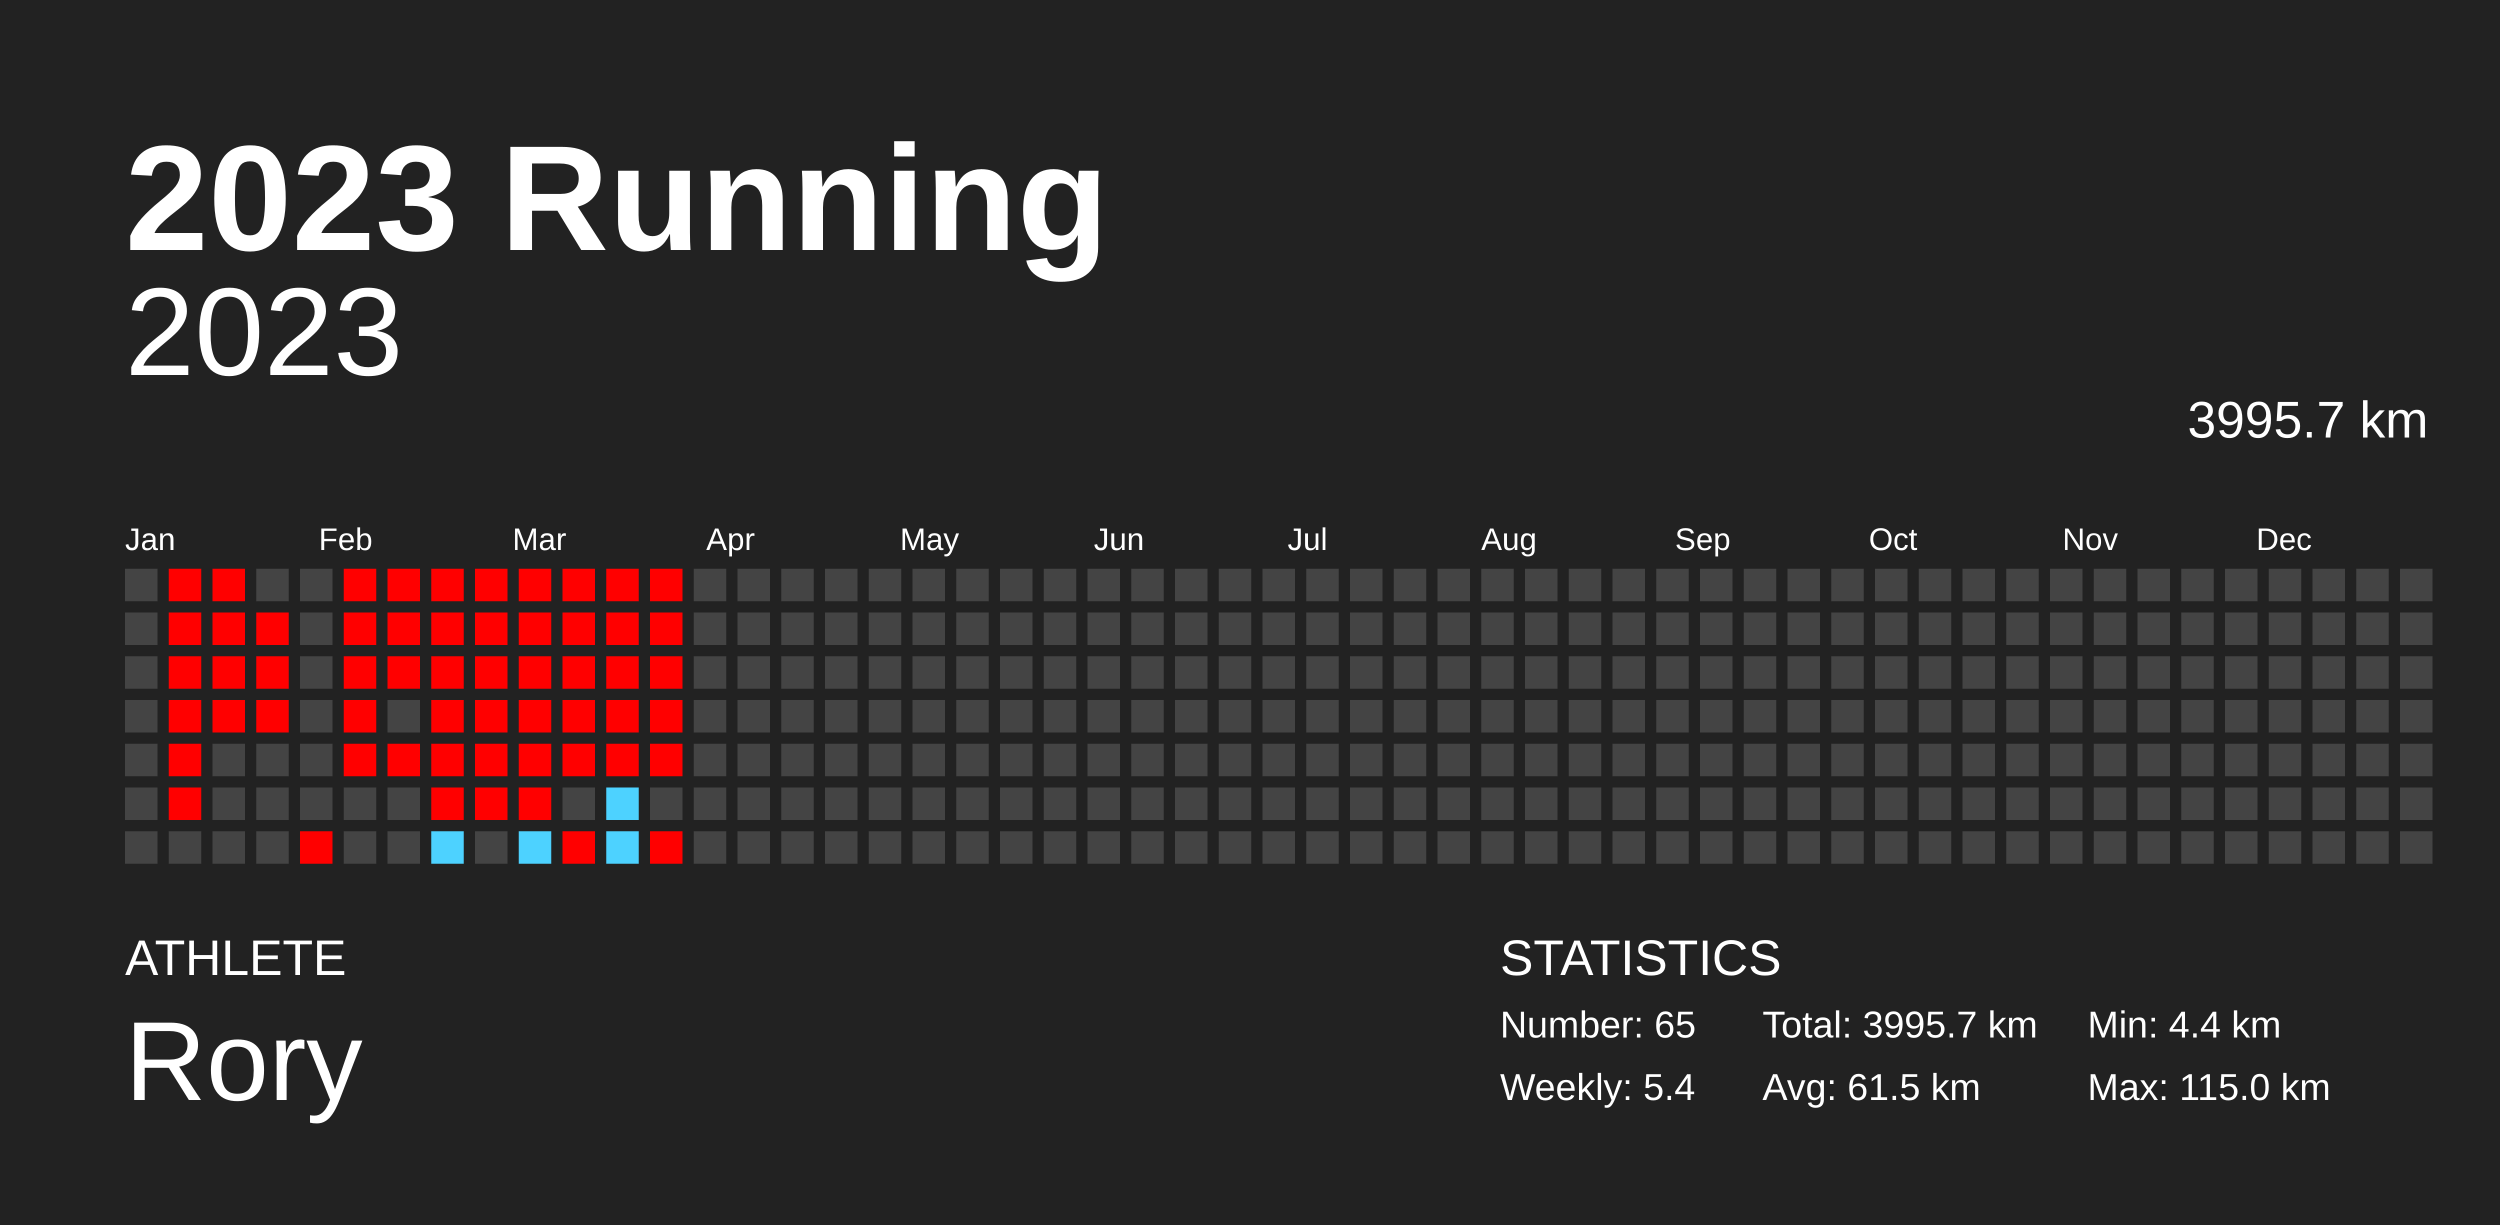
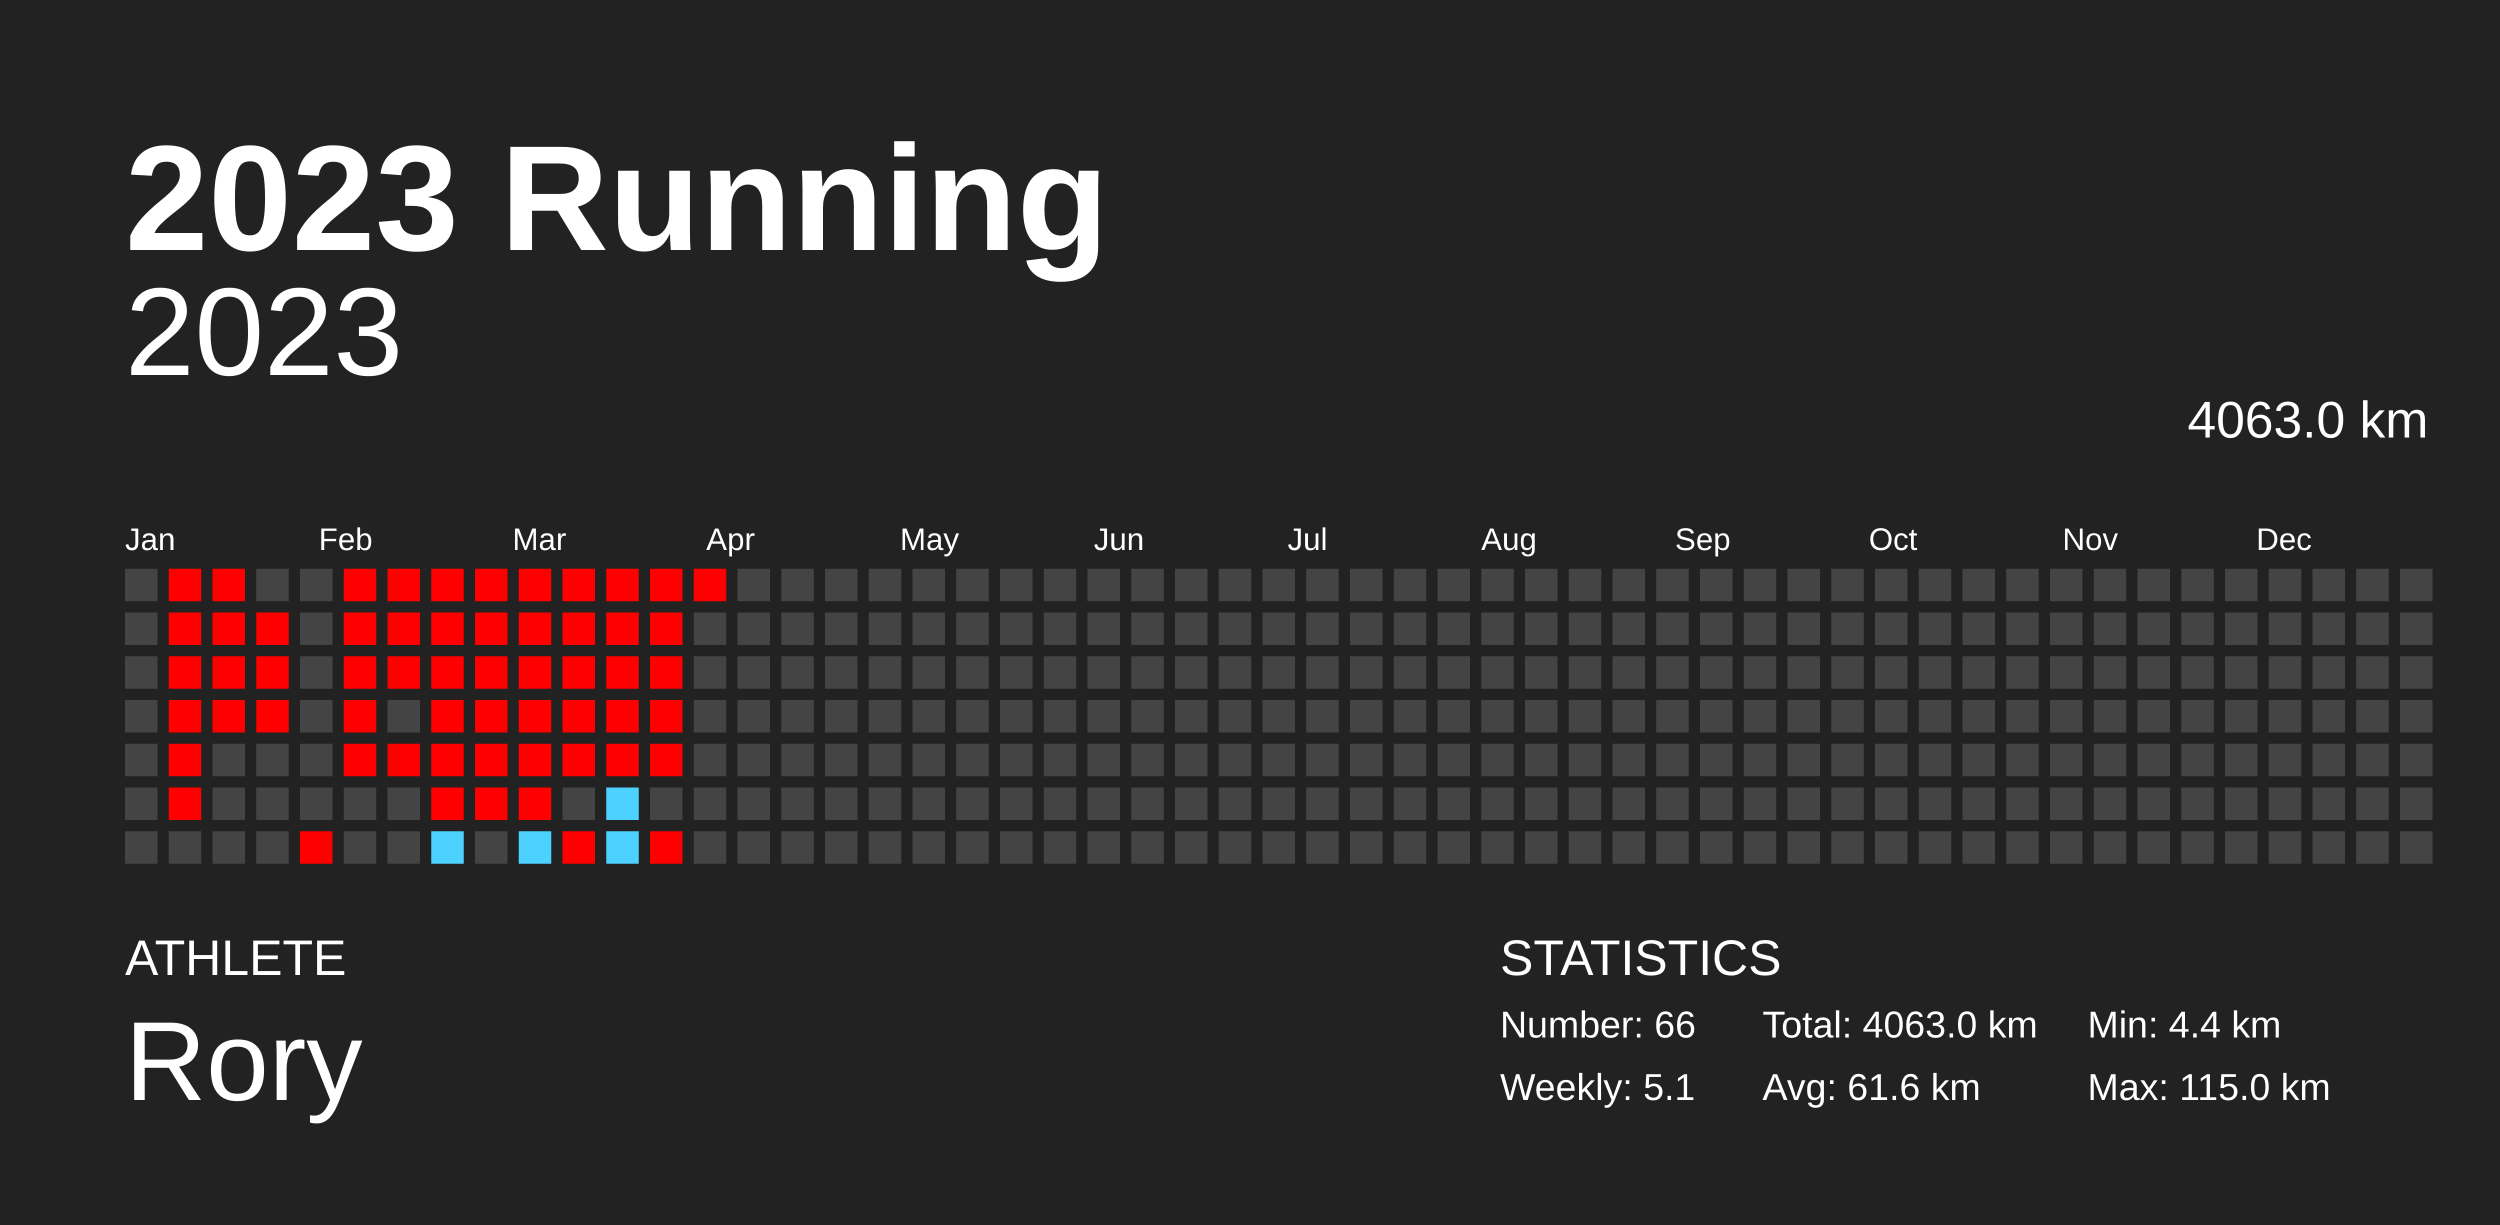
<svg xmlns="http://www.w3.org/2000/svg" baseProfile="full" height="98mm" version="1.1" viewBox="0,0,200,98" width="200mm">
  <defs />
  <rect fill="#222222" height="98" width="200" x="0" y="0" />
  <text fill="#FFFFFF" style="font-size:12px; font-family:Arial; font-weight:bold;" x="10" y="20">2023 Running</text>
  <text fill="#FFFFFF" style="font-size:4px; font-family:Arial" x="10" y="78">ATHLETE</text>
  <text fill="#FFFFFF" style="font-size:9px; font-family:Arial" x="10" y="88">Rory</text>
  <text fill="#FFFFFF" style="font-size:4px; font-family:Arial" x="120" y="78">STATISTICS</text>
-   <text fill="#FFFFFF" style="font-size:3px; font-family:Arial" x="120" y="83">Number: 65</text>
-   <text fill="#FFFFFF" style="font-size:3px; font-family:Arial" x="120" y="88">Weekly: 5.4</text>
-   <text fill="#FFFFFF" style="font-size:3px; font-family:Arial" x="141" y="83">Total: 3995.7 km</text>
-   <text fill="#FFFFFF" style="font-size:3px; font-family:Arial" x="141" y="88">Avg: 61.5 km</text>
+   <text fill="#FFFFFF" style="font-size:3px; font-family:Arial" x="120" y="83">Number: 66</text>
+   <text fill="#FFFFFF" style="font-size:3px; font-family:Arial" x="120" y="88">Weekly: 5.1</text>
+   <text fill="#FFFFFF" style="font-size:3px; font-family:Arial" x="141" y="83">Total: 4063.0 km</text>
+   <text fill="#FFFFFF" style="font-size:3px; font-family:Arial" x="141" y="88">Avg: 61.6 km</text>
  <text fill="#FFFFFF" style="font-size:3px; font-family:Arial" x="167" y="83">Min: 4.4 km</text>
  <text fill="#FFFFFF" style="font-size:3px; font-family:Arial" x="167" y="88">Max: 115.0 km</text>
  <text alignment-baseline="hanging" fill="#FFFFFF" style="font-size:10.0px; font-family:Arial;" x="10" y="30">2023</text>
-   <text alignment-baseline="hanging" fill="#FFFFFF" style="font-size:4.125px; font-family:Arial;" x="175" y="35">3995.7 km</text>
+   <text alignment-baseline="hanging" fill="#FFFFFF" style="font-size:4.125px; font-family:Arial;" x="175" y="35">4063.0 km</text>
  <text fill="#FFFFFF" style="font-size:2.5px; font-family:Arial" x="10.0" y="44">Jan</text>
  <text fill="#FFFFFF" style="font-size:2.5px; font-family:Arial" x="25.5" y="44">Feb</text>
  <text fill="#FFFFFF" style="font-size:2.5px; font-family:Arial" x="41.0" y="44">Mar</text>
  <text fill="#FFFFFF" style="font-size:2.5px; font-family:Arial" x="56.5" y="44">Apr</text>
  <text fill="#FFFFFF" style="font-size:2.5px; font-family:Arial" x="72.0" y="44">May</text>
  <text fill="#FFFFFF" style="font-size:2.5px; font-family:Arial" x="87.5" y="44">Jun</text>
  <text fill="#FFFFFF" style="font-size:2.5px; font-family:Arial" x="103.0" y="44">Jul</text>
  <text fill="#FFFFFF" style="font-size:2.5px; font-family:Arial" x="118.5" y="44">Aug</text>
  <text fill="#FFFFFF" style="font-size:2.5px; font-family:Arial" x="134.0" y="44">Sep</text>
  <text fill="#FFFFFF" style="font-size:2.5px; font-family:Arial" x="149.5" y="44">Oct</text>
  <text fill="#FFFFFF" style="font-size:2.5px; font-family:Arial" x="165.0" y="44">Nov</text>
  <text fill="#FFFFFF" style="font-size:2.5px; font-family:Arial" x="180.5" y="44">Dec</text>
  <rect fill="#444444" height="2.6" width="2.6" x="10.0" y="45.5" />
  <rect fill="#444444" height="2.6" width="2.6" x="10.0" y="49.0" />
  <rect fill="#444444" height="2.6" width="2.6" x="10.0" y="52.5" />
  <rect fill="#444444" height="2.6" width="2.6" x="10.0" y="56.0" />
  <rect fill="#444444" height="2.6" width="2.6" x="10.0" y="59.5" />
  <rect fill="#444444" height="2.6" width="2.6" x="10.0" y="63.0" />
  <rect fill="#444444" height="2.6" width="2.6" x="10.0" y="66.5" />
  <rect fill="red" height="2.6" width="2.6" x="13.5" y="45.5" />
  <rect fill="red" height="2.6" width="2.6" x="13.5" y="49.0" />
  <rect fill="red" height="2.6" width="2.6" x="13.5" y="52.5" />
  <rect fill="red" height="2.6" width="2.6" x="13.5" y="56.0" />
  <rect fill="red" height="2.6" width="2.6" x="13.5" y="59.5" />
  <rect fill="red" height="2.6" width="2.6" x="13.5" y="63.0" />
  <rect fill="#444444" height="2.6" width="2.6" x="13.5" y="66.5" />
  <rect fill="red" height="2.6" width="2.6" x="17.0" y="45.5" />
  <rect fill="red" height="2.6" width="2.6" x="17.0" y="49.0" />
  <rect fill="red" height="2.6" width="2.6" x="17.0" y="52.5" />
  <rect fill="red" height="2.6" width="2.6" x="17.0" y="56.0" />
  <rect fill="#444444" height="2.6" width="2.6" x="17.0" y="59.5" />
  <rect fill="#444444" height="2.6" width="2.6" x="17.0" y="63.0" />
  <rect fill="#444444" height="2.6" width="2.6" x="17.0" y="66.5" />
  <rect fill="#444444" height="2.6" width="2.6" x="20.5" y="45.5" />
  <rect fill="red" height="2.6" width="2.6" x="20.5" y="49.0" />
  <rect fill="red" height="2.6" width="2.6" x="20.5" y="52.5" />
  <rect fill="red" height="2.6" width="2.6" x="20.5" y="56.0" />
  <rect fill="#444444" height="2.6" width="2.6" x="20.5" y="59.5" />
  <rect fill="#444444" height="2.6" width="2.6" x="20.5" y="63.0" />
  <rect fill="#444444" height="2.6" width="2.6" x="20.5" y="66.5" />
  <rect fill="#444444" height="2.6" width="2.6" x="24.0" y="45.5" />
  <rect fill="#444444" height="2.6" width="2.6" x="24.0" y="49.0" />
  <rect fill="#444444" height="2.6" width="2.6" x="24.0" y="52.5" />
  <rect fill="#444444" height="2.6" width="2.6" x="24.0" y="56.0" />
  <rect fill="#444444" height="2.6" width="2.6" x="24.0" y="59.5" />
  <rect fill="#444444" height="2.6" width="2.6" x="24.0" y="63.0" />
  <rect fill="red" height="2.6" width="2.6" x="24.0" y="66.5" />
  <rect fill="red" height="2.6" width="2.6" x="27.5" y="45.5" />
  <rect fill="red" height="2.6" width="2.6" x="27.5" y="49.0" />
  <rect fill="red" height="2.6" width="2.6" x="27.5" y="52.5" />
  <rect fill="red" height="2.6" width="2.6" x="27.5" y="56.0" />
  <rect fill="red" height="2.6" width="2.6" x="27.5" y="59.5" />
  <rect fill="#444444" height="2.6" width="2.6" x="27.5" y="63.0" />
  <rect fill="#444444" height="2.6" width="2.6" x="27.5" y="66.5" />
  <rect fill="red" height="2.6" width="2.6" x="31.0" y="45.5" />
  <rect fill="red" height="2.6" width="2.6" x="31.0" y="49.0" />
  <rect fill="red" height="2.6" width="2.6" x="31.0" y="52.5" />
  <rect fill="#444444" height="2.6" width="2.6" x="31.0" y="56.0" />
  <rect fill="red" height="2.6" width="2.6" x="31.0" y="59.5" />
  <rect fill="#444444" height="2.6" width="2.6" x="31.0" y="63.0" />
  <rect fill="#444444" height="2.6" width="2.6" x="31.0" y="66.5" />
  <rect fill="red" height="2.6" width="2.6" x="34.5" y="45.5" />
  <rect fill="red" height="2.6" width="2.6" x="34.5" y="49.0" />
  <rect fill="red" height="2.6" width="2.6" x="34.5" y="52.5" />
  <rect fill="red" height="2.6" width="2.6" x="34.5" y="56.0" />
  <rect fill="red" height="2.6" width="2.6" x="34.5" y="59.5" />
  <rect fill="red" height="2.6" width="2.6" x="34.5" y="63.0" />
  <rect fill="#4dd2ff" height="2.6" width="2.6" x="34.5" y="66.5" />
  <rect fill="red" height="2.6" width="2.6" x="38.0" y="45.5" />
  <rect fill="red" height="2.6" width="2.6" x="38.0" y="49.0" />
  <rect fill="red" height="2.6" width="2.6" x="38.0" y="52.5" />
  <rect fill="red" height="2.6" width="2.6" x="38.0" y="56.0" />
  <rect fill="red" height="2.6" width="2.6" x="38.0" y="59.5" />
  <rect fill="red" height="2.6" width="2.6" x="38.0" y="63.0" />
  <rect fill="#444444" height="2.6" width="2.6" x="38.0" y="66.5" />
  <rect fill="red" height="2.6" width="2.6" x="41.5" y="45.5" />
  <rect fill="red" height="2.6" width="2.6" x="41.5" y="49.0" />
  <rect fill="red" height="2.6" width="2.6" x="41.5" y="52.5" />
  <rect fill="red" height="2.6" width="2.6" x="41.5" y="56.0" />
  <rect fill="red" height="2.6" width="2.6" x="41.5" y="59.5" />
  <rect fill="red" height="2.6" width="2.6" x="41.5" y="63.0" />
  <rect fill="#4dd2ff" height="2.6" width="2.6" x="41.5" y="66.5" />
  <rect fill="red" height="2.6" width="2.6" x="45.0" y="45.5" />
  <rect fill="red" height="2.6" width="2.6" x="45.0" y="49.0" />
  <rect fill="red" height="2.6" width="2.6" x="45.0" y="52.5" />
  <rect fill="red" height="2.6" width="2.6" x="45.0" y="56.0" />
  <rect fill="red" height="2.6" width="2.6" x="45.0" y="59.5" />
  <rect fill="#444444" height="2.6" width="2.6" x="45.0" y="63.0" />
  <rect fill="red" height="2.6" width="2.6" x="45.0" y="66.5" />
  <rect fill="red" height="2.6" width="2.6" x="48.5" y="45.5" />
  <rect fill="red" height="2.6" width="2.6" x="48.5" y="49.0" />
  <rect fill="red" height="2.6" width="2.6" x="48.5" y="52.5" />
  <rect fill="red" height="2.6" width="2.6" x="48.5" y="56.0" />
  <rect fill="red" height="2.6" width="2.6" x="48.5" y="59.5" />
  <rect fill="#4dd2ff" height="2.6" width="2.6" x="48.5" y="63.0" />
  <rect fill="#4dd2ff" height="2.6" width="2.6" x="48.5" y="66.5" />
  <rect fill="red" height="2.6" width="2.6" x="52.0" y="45.5" />
  <rect fill="red" height="2.6" width="2.6" x="52.0" y="49.0" />
  <rect fill="red" height="2.6" width="2.6" x="52.0" y="52.5" />
  <rect fill="red" height="2.6" width="2.6" x="52.0" y="56.0" />
  <rect fill="red" height="2.6" width="2.6" x="52.0" y="59.5" />
  <rect fill="#444444" height="2.6" width="2.6" x="52.0" y="63.0" />
  <rect fill="red" height="2.6" width="2.6" x="52.0" y="66.5" />
-   <rect fill="#444444" height="2.6" width="2.6" x="55.5" y="45.5" />
+   <rect fill="red" height="2.6" width="2.6" x="55.5" y="45.5" />
  <rect fill="#444444" height="2.6" width="2.6" x="55.5" y="49.0" />
  <rect fill="#444444" height="2.6" width="2.6" x="55.5" y="52.5" />
  <rect fill="#444444" height="2.6" width="2.6" x="55.5" y="56.0" />
  <rect fill="#444444" height="2.6" width="2.6" x="55.5" y="59.5" />
  <rect fill="#444444" height="2.6" width="2.6" x="55.5" y="63.0" />
  <rect fill="#444444" height="2.6" width="2.6" x="55.5" y="66.5" />
  <rect fill="#444444" height="2.6" width="2.6" x="59.0" y="45.5" />
  <rect fill="#444444" height="2.6" width="2.6" x="59.0" y="49.0" />
  <rect fill="#444444" height="2.6" width="2.6" x="59.0" y="52.5" />
  <rect fill="#444444" height="2.6" width="2.6" x="59.0" y="56.0" />
  <rect fill="#444444" height="2.6" width="2.6" x="59.0" y="59.5" />
  <rect fill="#444444" height="2.6" width="2.6" x="59.0" y="63.0" />
  <rect fill="#444444" height="2.6" width="2.6" x="59.0" y="66.5" />
  <rect fill="#444444" height="2.6" width="2.6" x="62.5" y="45.5" />
  <rect fill="#444444" height="2.6" width="2.6" x="62.5" y="49.0" />
  <rect fill="#444444" height="2.6" width="2.6" x="62.5" y="52.5" />
  <rect fill="#444444" height="2.6" width="2.6" x="62.5" y="56.0" />
  <rect fill="#444444" height="2.6" width="2.6" x="62.5" y="59.5" />
  <rect fill="#444444" height="2.6" width="2.6" x="62.5" y="63.0" />
  <rect fill="#444444" height="2.6" width="2.6" x="62.5" y="66.5" />
  <rect fill="#444444" height="2.6" width="2.6" x="66.0" y="45.5" />
  <rect fill="#444444" height="2.6" width="2.6" x="66.0" y="49.0" />
  <rect fill="#444444" height="2.6" width="2.6" x="66.0" y="52.5" />
  <rect fill="#444444" height="2.6" width="2.6" x="66.0" y="56.0" />
  <rect fill="#444444" height="2.6" width="2.6" x="66.0" y="59.5" />
  <rect fill="#444444" height="2.6" width="2.6" x="66.0" y="63.0" />
  <rect fill="#444444" height="2.6" width="2.6" x="66.0" y="66.5" />
  <rect fill="#444444" height="2.6" width="2.6" x="69.5" y="45.5" />
  <rect fill="#444444" height="2.6" width="2.6" x="69.5" y="49.0" />
  <rect fill="#444444" height="2.6" width="2.6" x="69.5" y="52.5" />
  <rect fill="#444444" height="2.6" width="2.6" x="69.5" y="56.0" />
  <rect fill="#444444" height="2.6" width="2.6" x="69.5" y="59.5" />
  <rect fill="#444444" height="2.6" width="2.6" x="69.5" y="63.0" />
  <rect fill="#444444" height="2.6" width="2.6" x="69.5" y="66.5" />
  <rect fill="#444444" height="2.6" width="2.6" x="73.0" y="45.5" />
  <rect fill="#444444" height="2.6" width="2.6" x="73.0" y="49.0" />
  <rect fill="#444444" height="2.6" width="2.6" x="73.0" y="52.5" />
  <rect fill="#444444" height="2.6" width="2.6" x="73.0" y="56.0" />
  <rect fill="#444444" height="2.6" width="2.6" x="73.0" y="59.5" />
  <rect fill="#444444" height="2.6" width="2.6" x="73.0" y="63.0" />
  <rect fill="#444444" height="2.6" width="2.6" x="73.0" y="66.5" />
  <rect fill="#444444" height="2.6" width="2.6" x="76.5" y="45.5" />
  <rect fill="#444444" height="2.6" width="2.6" x="76.5" y="49.0" />
  <rect fill="#444444" height="2.6" width="2.6" x="76.5" y="52.5" />
  <rect fill="#444444" height="2.6" width="2.6" x="76.5" y="56.0" />
  <rect fill="#444444" height="2.6" width="2.6" x="76.5" y="59.5" />
  <rect fill="#444444" height="2.6" width="2.6" x="76.5" y="63.0" />
  <rect fill="#444444" height="2.6" width="2.6" x="76.5" y="66.5" />
  <rect fill="#444444" height="2.6" width="2.6" x="80.0" y="45.5" />
  <rect fill="#444444" height="2.6" width="2.6" x="80.0" y="49.0" />
  <rect fill="#444444" height="2.6" width="2.6" x="80.0" y="52.5" />
  <rect fill="#444444" height="2.6" width="2.6" x="80.0" y="56.0" />
  <rect fill="#444444" height="2.6" width="2.6" x="80.0" y="59.5" />
  <rect fill="#444444" height="2.6" width="2.6" x="80.0" y="63.0" />
  <rect fill="#444444" height="2.6" width="2.6" x="80.0" y="66.5" />
  <rect fill="#444444" height="2.6" width="2.6" x="83.5" y="45.5" />
  <rect fill="#444444" height="2.6" width="2.6" x="83.5" y="49.0" />
  <rect fill="#444444" height="2.6" width="2.6" x="83.5" y="52.5" />
  <rect fill="#444444" height="2.6" width="2.6" x="83.5" y="56.0" />
  <rect fill="#444444" height="2.6" width="2.6" x="83.5" y="59.5" />
  <rect fill="#444444" height="2.6" width="2.6" x="83.5" y="63.0" />
  <rect fill="#444444" height="2.6" width="2.6" x="83.5" y="66.5" />
  <rect fill="#444444" height="2.6" width="2.6" x="87.0" y="45.5" />
  <rect fill="#444444" height="2.6" width="2.6" x="87.0" y="49.0" />
  <rect fill="#444444" height="2.6" width="2.6" x="87.0" y="52.5" />
  <rect fill="#444444" height="2.6" width="2.6" x="87.0" y="56.0" />
  <rect fill="#444444" height="2.6" width="2.6" x="87.0" y="59.5" />
  <rect fill="#444444" height="2.6" width="2.6" x="87.0" y="63.0" />
  <rect fill="#444444" height="2.6" width="2.6" x="87.0" y="66.5" />
  <rect fill="#444444" height="2.6" width="2.6" x="90.5" y="45.5" />
  <rect fill="#444444" height="2.6" width="2.6" x="90.5" y="49.0" />
  <rect fill="#444444" height="2.6" width="2.6" x="90.5" y="52.5" />
  <rect fill="#444444" height="2.6" width="2.6" x="90.5" y="56.0" />
  <rect fill="#444444" height="2.6" width="2.6" x="90.5" y="59.5" />
  <rect fill="#444444" height="2.6" width="2.6" x="90.5" y="63.0" />
  <rect fill="#444444" height="2.6" width="2.6" x="90.5" y="66.5" />
  <rect fill="#444444" height="2.6" width="2.6" x="94.0" y="45.5" />
  <rect fill="#444444" height="2.6" width="2.6" x="94.0" y="49.0" />
  <rect fill="#444444" height="2.6" width="2.6" x="94.0" y="52.5" />
  <rect fill="#444444" height="2.6" width="2.6" x="94.0" y="56.0" />
  <rect fill="#444444" height="2.6" width="2.6" x="94.0" y="59.5" />
  <rect fill="#444444" height="2.6" width="2.6" x="94.0" y="63.0" />
  <rect fill="#444444" height="2.6" width="2.6" x="94.0" y="66.5" />
  <rect fill="#444444" height="2.6" width="2.6" x="97.5" y="45.5" />
  <rect fill="#444444" height="2.6" width="2.6" x="97.5" y="49.0" />
  <rect fill="#444444" height="2.6" width="2.6" x="97.5" y="52.5" />
  <rect fill="#444444" height="2.6" width="2.6" x="97.5" y="56.0" />
  <rect fill="#444444" height="2.6" width="2.6" x="97.5" y="59.5" />
  <rect fill="#444444" height="2.6" width="2.6" x="97.5" y="63.0" />
  <rect fill="#444444" height="2.6" width="2.6" x="97.5" y="66.5" />
  <rect fill="#444444" height="2.6" width="2.6" x="101.0" y="45.5" />
  <rect fill="#444444" height="2.6" width="2.6" x="101.0" y="49.0" />
  <rect fill="#444444" height="2.6" width="2.6" x="101.0" y="52.5" />
  <rect fill="#444444" height="2.6" width="2.6" x="101.0" y="56.0" />
  <rect fill="#444444" height="2.6" width="2.6" x="101.0" y="59.5" />
  <rect fill="#444444" height="2.6" width="2.6" x="101.0" y="63.0" />
  <rect fill="#444444" height="2.6" width="2.6" x="101.0" y="66.5" />
  <rect fill="#444444" height="2.6" width="2.6" x="104.5" y="45.5" />
  <rect fill="#444444" height="2.6" width="2.6" x="104.5" y="49.0" />
  <rect fill="#444444" height="2.6" width="2.6" x="104.5" y="52.5" />
  <rect fill="#444444" height="2.6" width="2.6" x="104.5" y="56.0" />
  <rect fill="#444444" height="2.6" width="2.6" x="104.5" y="59.5" />
  <rect fill="#444444" height="2.6" width="2.6" x="104.5" y="63.0" />
  <rect fill="#444444" height="2.6" width="2.6" x="104.5" y="66.5" />
  <rect fill="#444444" height="2.6" width="2.6" x="108.0" y="45.5" />
  <rect fill="#444444" height="2.6" width="2.6" x="108.0" y="49.0" />
  <rect fill="#444444" height="2.6" width="2.6" x="108.0" y="52.5" />
  <rect fill="#444444" height="2.6" width="2.6" x="108.0" y="56.0" />
  <rect fill="#444444" height="2.6" width="2.6" x="108.0" y="59.5" />
  <rect fill="#444444" height="2.6" width="2.6" x="108.0" y="63.0" />
  <rect fill="#444444" height="2.6" width="2.6" x="108.0" y="66.5" />
  <rect fill="#444444" height="2.6" width="2.6" x="111.5" y="45.5" />
  <rect fill="#444444" height="2.6" width="2.6" x="111.5" y="49.0" />
  <rect fill="#444444" height="2.6" width="2.6" x="111.5" y="52.5" />
  <rect fill="#444444" height="2.6" width="2.6" x="111.5" y="56.0" />
  <rect fill="#444444" height="2.6" width="2.6" x="111.5" y="59.5" />
  <rect fill="#444444" height="2.6" width="2.6" x="111.5" y="63.0" />
  <rect fill="#444444" height="2.6" width="2.6" x="111.5" y="66.5" />
  <rect fill="#444444" height="2.6" width="2.6" x="115.0" y="45.5" />
  <rect fill="#444444" height="2.6" width="2.6" x="115.0" y="49.0" />
  <rect fill="#444444" height="2.6" width="2.6" x="115.0" y="52.5" />
  <rect fill="#444444" height="2.6" width="2.6" x="115.0" y="56.0" />
  <rect fill="#444444" height="2.6" width="2.6" x="115.0" y="59.5" />
  <rect fill="#444444" height="2.6" width="2.6" x="115.0" y="63.0" />
  <rect fill="#444444" height="2.6" width="2.6" x="115.0" y="66.5" />
  <rect fill="#444444" height="2.6" width="2.6" x="118.5" y="45.5" />
  <rect fill="#444444" height="2.6" width="2.6" x="118.5" y="49.0" />
  <rect fill="#444444" height="2.6" width="2.6" x="118.5" y="52.5" />
  <rect fill="#444444" height="2.6" width="2.6" x="118.5" y="56.0" />
  <rect fill="#444444" height="2.6" width="2.6" x="118.5" y="59.5" />
  <rect fill="#444444" height="2.6" width="2.6" x="118.5" y="63.0" />
  <rect fill="#444444" height="2.6" width="2.6" x="118.5" y="66.5" />
  <rect fill="#444444" height="2.6" width="2.6" x="122.0" y="45.5" />
  <rect fill="#444444" height="2.6" width="2.6" x="122.0" y="49.0" />
  <rect fill="#444444" height="2.6" width="2.6" x="122.0" y="52.5" />
  <rect fill="#444444" height="2.6" width="2.6" x="122.0" y="56.0" />
  <rect fill="#444444" height="2.6" width="2.6" x="122.0" y="59.5" />
  <rect fill="#444444" height="2.6" width="2.6" x="122.0" y="63.0" />
  <rect fill="#444444" height="2.6" width="2.6" x="122.0" y="66.5" />
  <rect fill="#444444" height="2.6" width="2.6" x="125.5" y="45.5" />
  <rect fill="#444444" height="2.6" width="2.6" x="125.5" y="49.0" />
  <rect fill="#444444" height="2.6" width="2.6" x="125.5" y="52.5" />
  <rect fill="#444444" height="2.6" width="2.6" x="125.5" y="56.0" />
  <rect fill="#444444" height="2.6" width="2.6" x="125.5" y="59.5" />
  <rect fill="#444444" height="2.6" width="2.6" x="125.5" y="63.0" />
  <rect fill="#444444" height="2.6" width="2.6" x="125.5" y="66.5" />
  <rect fill="#444444" height="2.6" width="2.6" x="129.0" y="45.5" />
  <rect fill="#444444" height="2.6" width="2.6" x="129.0" y="49.0" />
  <rect fill="#444444" height="2.6" width="2.6" x="129.0" y="52.5" />
  <rect fill="#444444" height="2.6" width="2.6" x="129.0" y="56.0" />
  <rect fill="#444444" height="2.6" width="2.6" x="129.0" y="59.5" />
  <rect fill="#444444" height="2.6" width="2.6" x="129.0" y="63.0" />
  <rect fill="#444444" height="2.6" width="2.6" x="129.0" y="66.5" />
  <rect fill="#444444" height="2.6" width="2.6" x="132.5" y="45.5" />
  <rect fill="#444444" height="2.6" width="2.6" x="132.5" y="49.0" />
  <rect fill="#444444" height="2.6" width="2.6" x="132.5" y="52.5" />
  <rect fill="#444444" height="2.6" width="2.6" x="132.5" y="56.0" />
  <rect fill="#444444" height="2.6" width="2.6" x="132.5" y="59.5" />
  <rect fill="#444444" height="2.6" width="2.6" x="132.5" y="63.0" />
  <rect fill="#444444" height="2.6" width="2.6" x="132.5" y="66.5" />
  <rect fill="#444444" height="2.6" width="2.6" x="136.0" y="45.5" />
  <rect fill="#444444" height="2.6" width="2.6" x="136.0" y="49.0" />
  <rect fill="#444444" height="2.6" width="2.6" x="136.0" y="52.5" />
  <rect fill="#444444" height="2.6" width="2.6" x="136.0" y="56.0" />
  <rect fill="#444444" height="2.6" width="2.6" x="136.0" y="59.5" />
  <rect fill="#444444" height="2.6" width="2.6" x="136.0" y="63.0" />
  <rect fill="#444444" height="2.6" width="2.6" x="136.0" y="66.5" />
  <rect fill="#444444" height="2.6" width="2.6" x="139.5" y="45.5" />
  <rect fill="#444444" height="2.6" width="2.6" x="139.5" y="49.0" />
  <rect fill="#444444" height="2.6" width="2.6" x="139.5" y="52.5" />
  <rect fill="#444444" height="2.6" width="2.6" x="139.5" y="56.0" />
  <rect fill="#444444" height="2.6" width="2.6" x="139.5" y="59.5" />
  <rect fill="#444444" height="2.6" width="2.6" x="139.5" y="63.0" />
  <rect fill="#444444" height="2.6" width="2.6" x="139.5" y="66.5" />
  <rect fill="#444444" height="2.6" width="2.6" x="143.0" y="45.5" />
  <rect fill="#444444" height="2.6" width="2.6" x="143.0" y="49.0" />
  <rect fill="#444444" height="2.6" width="2.6" x="143.0" y="52.5" />
  <rect fill="#444444" height="2.6" width="2.6" x="143.0" y="56.0" />
  <rect fill="#444444" height="2.6" width="2.6" x="143.0" y="59.5" />
  <rect fill="#444444" height="2.6" width="2.6" x="143.0" y="63.0" />
  <rect fill="#444444" height="2.6" width="2.6" x="143.0" y="66.5" />
  <rect fill="#444444" height="2.6" width="2.6" x="146.5" y="45.5" />
  <rect fill="#444444" height="2.6" width="2.6" x="146.5" y="49.0" />
  <rect fill="#444444" height="2.6" width="2.6" x="146.5" y="52.5" />
  <rect fill="#444444" height="2.6" width="2.6" x="146.5" y="56.0" />
  <rect fill="#444444" height="2.6" width="2.6" x="146.5" y="59.5" />
  <rect fill="#444444" height="2.6" width="2.6" x="146.5" y="63.0" />
  <rect fill="#444444" height="2.6" width="2.6" x="146.5" y="66.5" />
  <rect fill="#444444" height="2.6" width="2.6" x="150.0" y="45.5" />
  <rect fill="#444444" height="2.6" width="2.6" x="150.0" y="49.0" />
  <rect fill="#444444" height="2.6" width="2.6" x="150.0" y="52.5" />
  <rect fill="#444444" height="2.6" width="2.6" x="150.0" y="56.0" />
  <rect fill="#444444" height="2.6" width="2.6" x="150.0" y="59.5" />
  <rect fill="#444444" height="2.6" width="2.6" x="150.0" y="63.0" />
  <rect fill="#444444" height="2.6" width="2.6" x="150.0" y="66.5" />
  <rect fill="#444444" height="2.6" width="2.6" x="153.5" y="45.5" />
  <rect fill="#444444" height="2.6" width="2.6" x="153.5" y="49.0" />
  <rect fill="#444444" height="2.6" width="2.6" x="153.5" y="52.5" />
  <rect fill="#444444" height="2.6" width="2.6" x="153.5" y="56.0" />
  <rect fill="#444444" height="2.6" width="2.6" x="153.5" y="59.5" />
  <rect fill="#444444" height="2.6" width="2.6" x="153.5" y="63.0" />
  <rect fill="#444444" height="2.6" width="2.6" x="153.5" y="66.5" />
  <rect fill="#444444" height="2.6" width="2.6" x="157.0" y="45.5" />
  <rect fill="#444444" height="2.6" width="2.6" x="157.0" y="49.0" />
  <rect fill="#444444" height="2.6" width="2.6" x="157.0" y="52.5" />
  <rect fill="#444444" height="2.6" width="2.6" x="157.0" y="56.0" />
  <rect fill="#444444" height="2.6" width="2.6" x="157.0" y="59.5" />
  <rect fill="#444444" height="2.6" width="2.6" x="157.0" y="63.0" />
  <rect fill="#444444" height="2.6" width="2.6" x="157.0" y="66.5" />
  <rect fill="#444444" height="2.6" width="2.6" x="160.5" y="45.5" />
  <rect fill="#444444" height="2.6" width="2.6" x="160.5" y="49.0" />
  <rect fill="#444444" height="2.6" width="2.6" x="160.5" y="52.5" />
  <rect fill="#444444" height="2.6" width="2.6" x="160.5" y="56.0" />
  <rect fill="#444444" height="2.6" width="2.6" x="160.5" y="59.5" />
  <rect fill="#444444" height="2.6" width="2.6" x="160.5" y="63.0" />
  <rect fill="#444444" height="2.6" width="2.6" x="160.5" y="66.5" />
  <rect fill="#444444" height="2.6" width="2.6" x="164.0" y="45.5" />
  <rect fill="#444444" height="2.6" width="2.6" x="164.0" y="49.0" />
  <rect fill="#444444" height="2.6" width="2.6" x="164.0" y="52.5" />
  <rect fill="#444444" height="2.6" width="2.6" x="164.0" y="56.0" />
  <rect fill="#444444" height="2.6" width="2.6" x="164.0" y="59.5" />
  <rect fill="#444444" height="2.6" width="2.6" x="164.0" y="63.0" />
  <rect fill="#444444" height="2.6" width="2.6" x="164.0" y="66.5" />
  <rect fill="#444444" height="2.6" width="2.6" x="167.5" y="45.5" />
  <rect fill="#444444" height="2.6" width="2.6" x="167.5" y="49.0" />
  <rect fill="#444444" height="2.6" width="2.6" x="167.5" y="52.5" />
  <rect fill="#444444" height="2.6" width="2.6" x="167.5" y="56.0" />
  <rect fill="#444444" height="2.6" width="2.6" x="167.5" y="59.5" />
  <rect fill="#444444" height="2.6" width="2.6" x="167.5" y="63.0" />
  <rect fill="#444444" height="2.6" width="2.6" x="167.5" y="66.5" />
  <rect fill="#444444" height="2.6" width="2.6" x="171.0" y="45.5" />
  <rect fill="#444444" height="2.6" width="2.6" x="171.0" y="49.0" />
  <rect fill="#444444" height="2.6" width="2.6" x="171.0" y="52.5" />
  <rect fill="#444444" height="2.6" width="2.6" x="171.0" y="56.0" />
  <rect fill="#444444" height="2.6" width="2.6" x="171.0" y="59.5" />
  <rect fill="#444444" height="2.6" width="2.6" x="171.0" y="63.0" />
  <rect fill="#444444" height="2.6" width="2.6" x="171.0" y="66.5" />
  <rect fill="#444444" height="2.6" width="2.6" x="174.5" y="45.5" />
  <rect fill="#444444" height="2.6" width="2.6" x="174.5" y="49.0" />
  <rect fill="#444444" height="2.6" width="2.6" x="174.5" y="52.5" />
  <rect fill="#444444" height="2.6" width="2.6" x="174.5" y="56.0" />
  <rect fill="#444444" height="2.6" width="2.6" x="174.5" y="59.5" />
  <rect fill="#444444" height="2.6" width="2.6" x="174.5" y="63.0" />
  <rect fill="#444444" height="2.6" width="2.6" x="174.5" y="66.5" />
  <rect fill="#444444" height="2.6" width="2.6" x="178.0" y="45.5" />
  <rect fill="#444444" height="2.6" width="2.6" x="178.0" y="49.0" />
  <rect fill="#444444" height="2.6" width="2.6" x="178.0" y="52.5" />
  <rect fill="#444444" height="2.6" width="2.6" x="178.0" y="56.0" />
  <rect fill="#444444" height="2.6" width="2.6" x="178.0" y="59.5" />
  <rect fill="#444444" height="2.6" width="2.6" x="178.0" y="63.0" />
  <rect fill="#444444" height="2.6" width="2.6" x="178.0" y="66.5" />
  <rect fill="#444444" height="2.6" width="2.6" x="181.5" y="45.5" />
  <rect fill="#444444" height="2.6" width="2.6" x="181.5" y="49.0" />
  <rect fill="#444444" height="2.6" width="2.6" x="181.5" y="52.5" />
  <rect fill="#444444" height="2.6" width="2.6" x="181.5" y="56.0" />
  <rect fill="#444444" height="2.6" width="2.6" x="181.5" y="59.5" />
  <rect fill="#444444" height="2.6" width="2.6" x="181.5" y="63.0" />
  <rect fill="#444444" height="2.6" width="2.6" x="181.5" y="66.5" />
  <rect fill="#444444" height="2.6" width="2.6" x="185.0" y="45.5" />
  <rect fill="#444444" height="2.6" width="2.6" x="185.0" y="49.0" />
  <rect fill="#444444" height="2.6" width="2.6" x="185.0" y="52.5" />
  <rect fill="#444444" height="2.6" width="2.6" x="185.0" y="56.0" />
  <rect fill="#444444" height="2.6" width="2.6" x="185.0" y="59.5" />
  <rect fill="#444444" height="2.6" width="2.6" x="185.0" y="63.0" />
  <rect fill="#444444" height="2.6" width="2.6" x="185.0" y="66.5" />
  <rect fill="#444444" height="2.6" width="2.6" x="188.5" y="45.5" />
  <rect fill="#444444" height="2.6" width="2.6" x="188.5" y="49.0" />
  <rect fill="#444444" height="2.6" width="2.6" x="188.5" y="52.5" />
  <rect fill="#444444" height="2.6" width="2.6" x="188.5" y="56.0" />
  <rect fill="#444444" height="2.6" width="2.6" x="188.5" y="59.5" />
  <rect fill="#444444" height="2.6" width="2.6" x="188.5" y="63.0" />
  <rect fill="#444444" height="2.6" width="2.6" x="188.5" y="66.5" />
  <rect fill="#444444" height="2.6" width="2.6" x="192.0" y="45.5" />
  <rect fill="#444444" height="2.6" width="2.6" x="192.0" y="49.0" />
  <rect fill="#444444" height="2.6" width="2.6" x="192.0" y="52.5" />
  <rect fill="#444444" height="2.6" width="2.6" x="192.0" y="56.0" />
  <rect fill="#444444" height="2.6" width="2.6" x="192.0" y="59.5" />
  <rect fill="#444444" height="2.6" width="2.6" x="192.0" y="63.0" />
  <rect fill="#444444" height="2.6" width="2.6" x="192.0" y="66.5" />
</svg>
